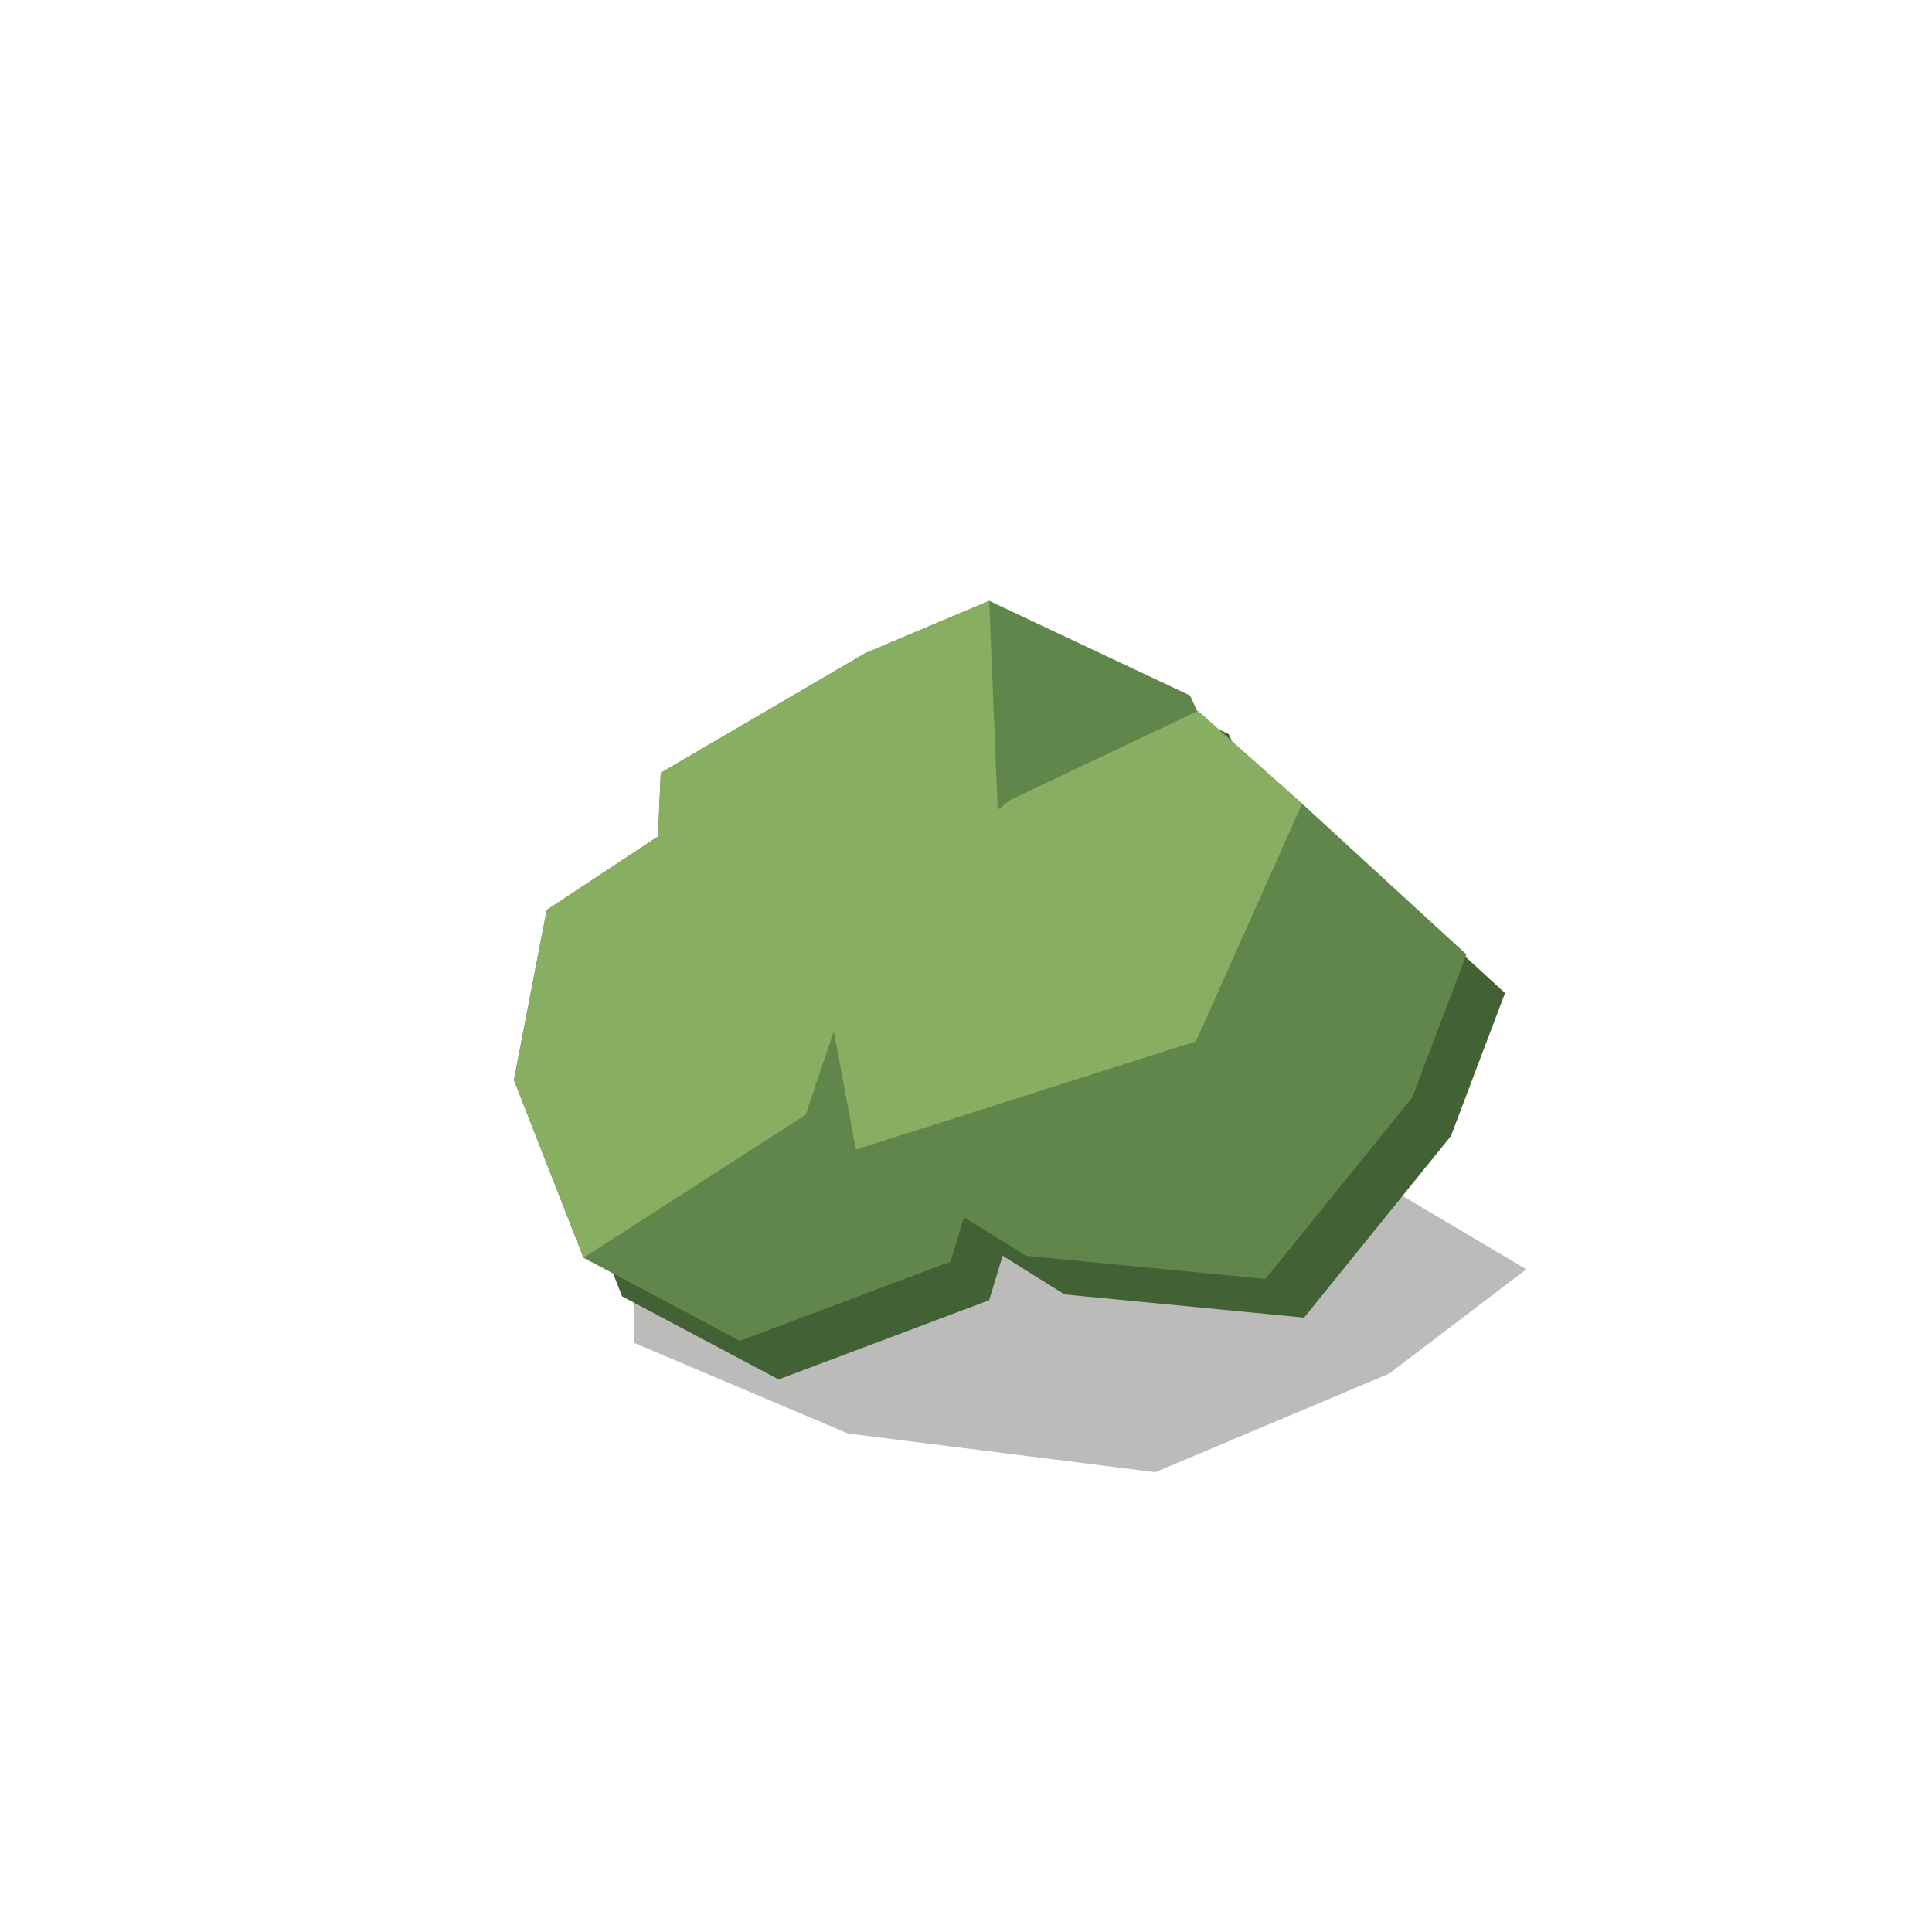
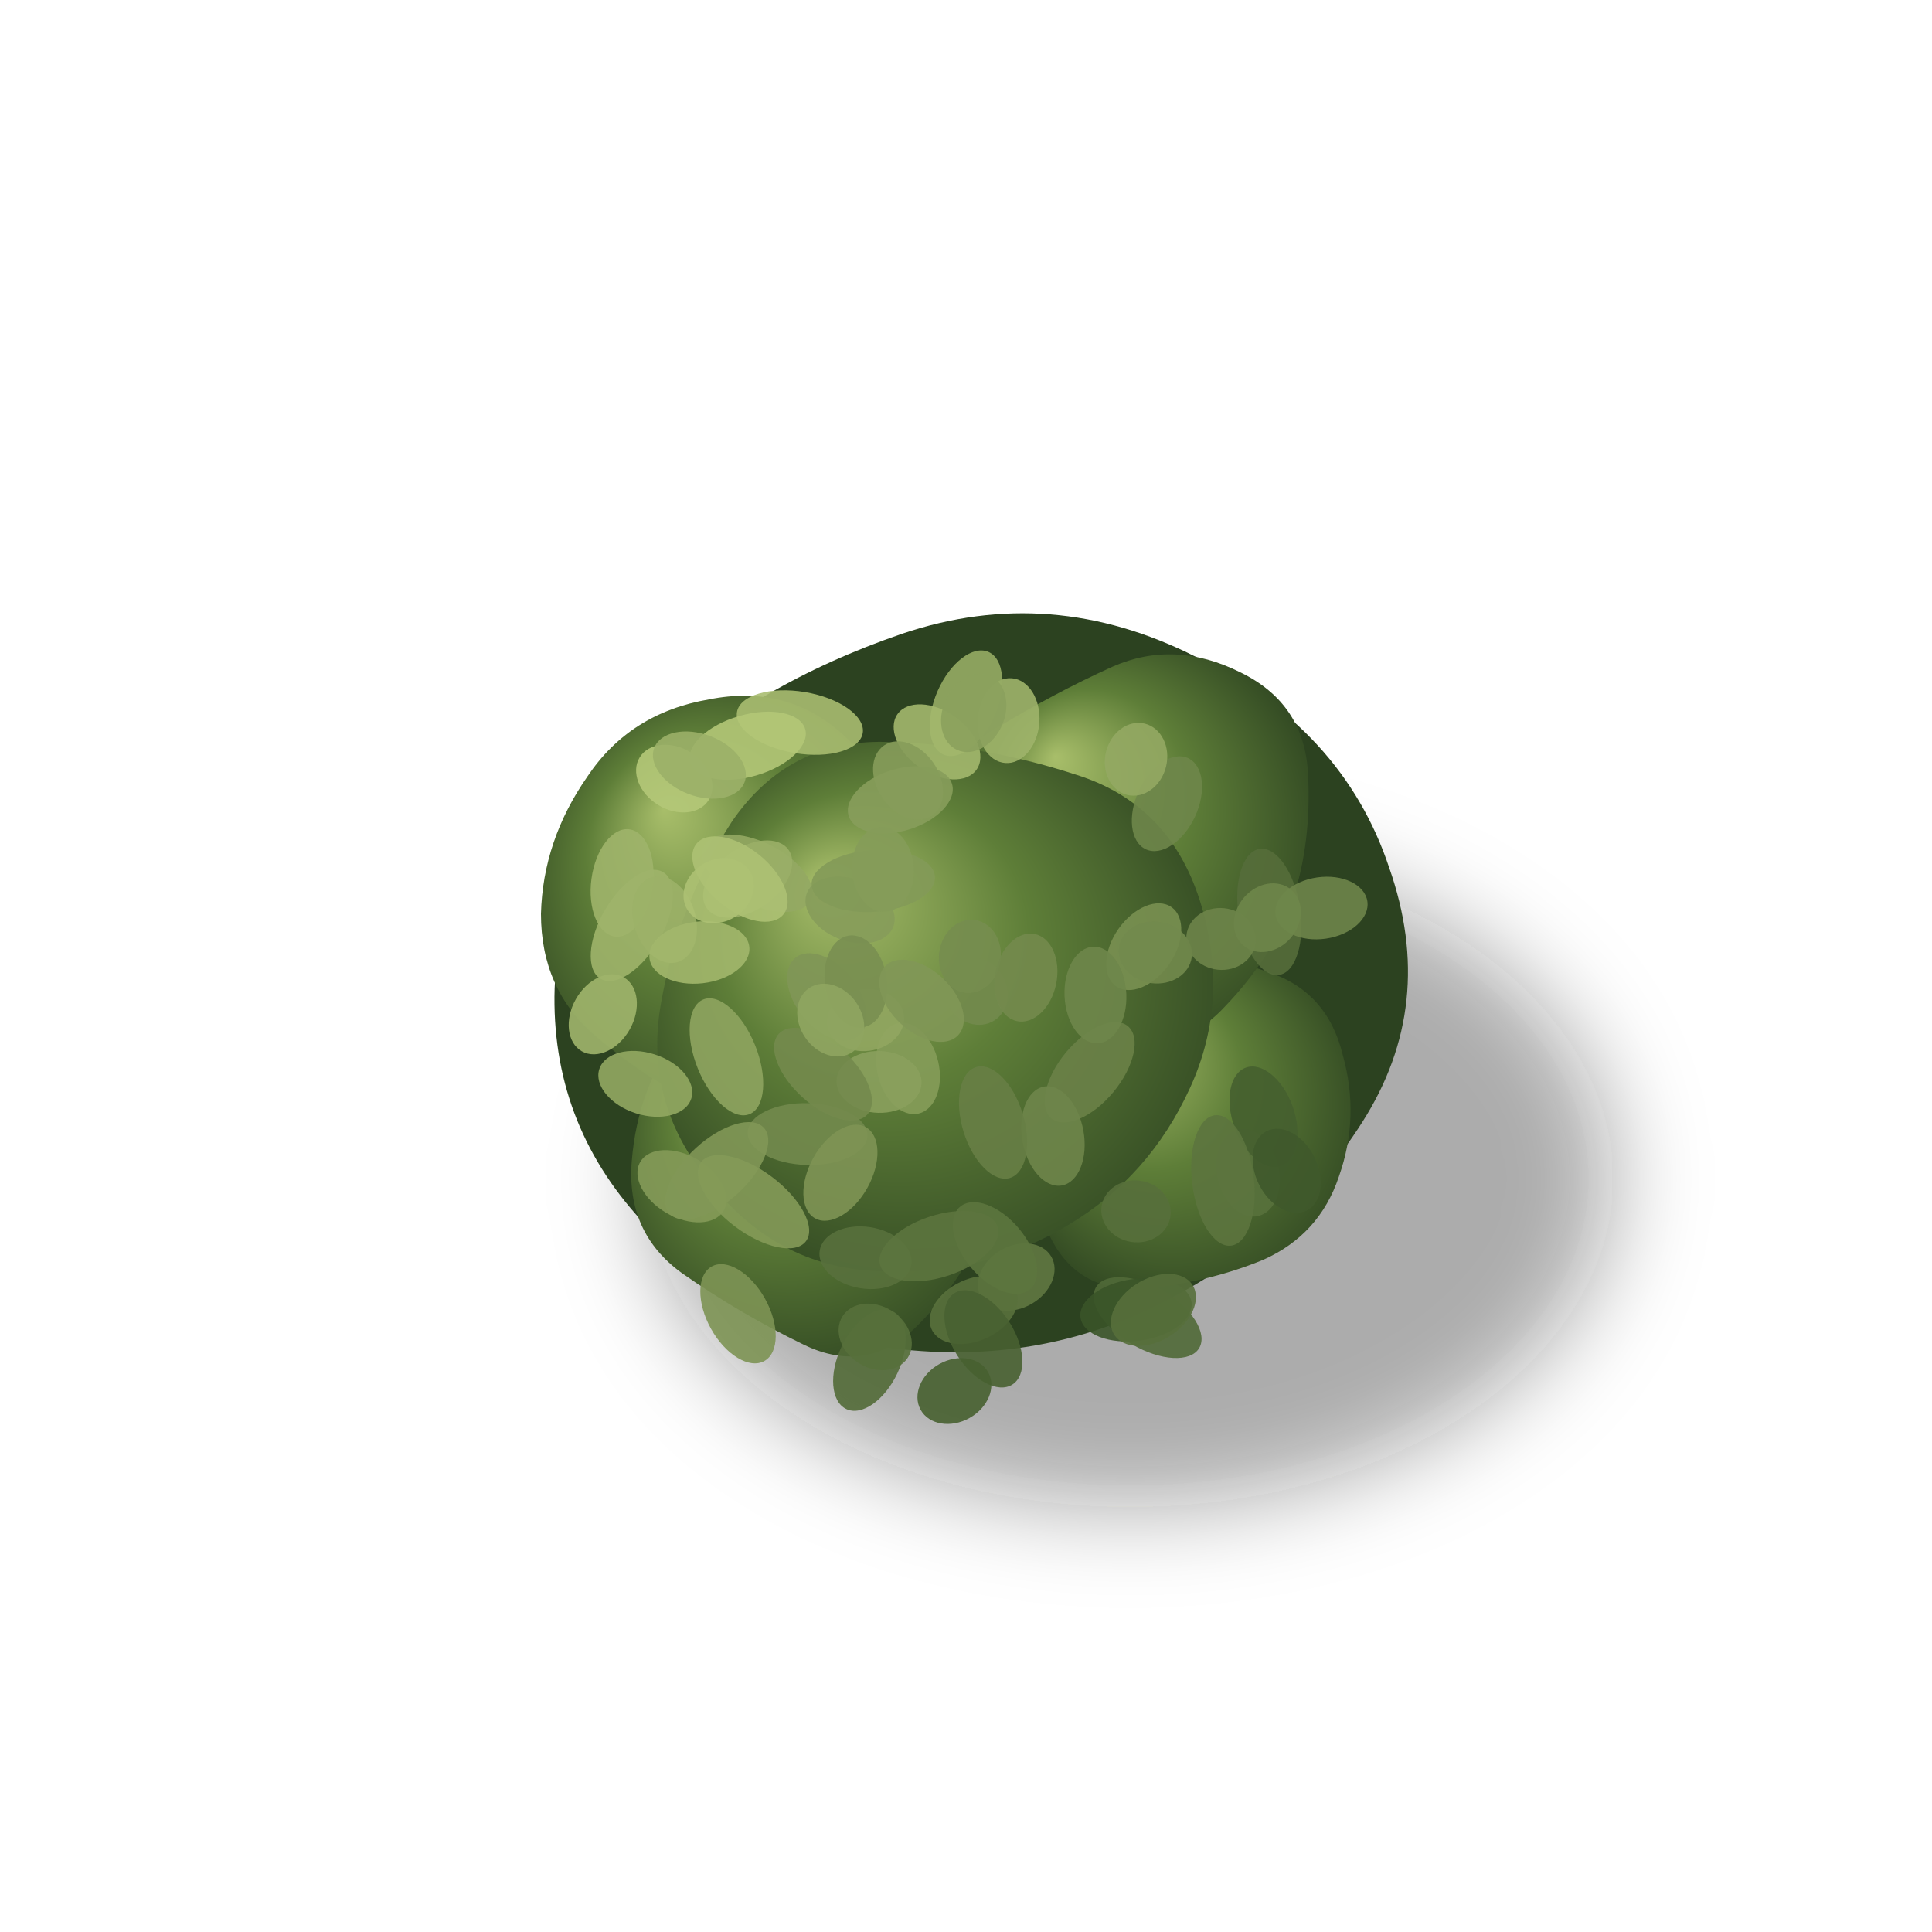
<svg xmlns="http://www.w3.org/2000/svg" viewBox="0 0 100 100" role="img" aria-label="Decoration bush-1">
-   <style>.a{fill:#426235}.b{fill:#61864B}.c{fill:#88AE61}.h{fill:#0B0E07;fill-opacity:.28}</style>
-   <path class="h" d="M79 65.7l-7.1 5.4-12.1 5.1-15.9-2-11.1-4.7 .1-7.2 14.7-4.1 14.1-2.4 7.7 4.2z" />
-   <path class="a" d="M53.1 61l-1.9 6.3-10.9 4.1-8.1-4.3-3.6-9.2 1.7-8.8 5.9-3.9 11.2 3.5 5.8 2.6zM75.1 58.8l-7.6 9.4-12.4-1.2-8.8-5.5-1.9-10.2 9.9-7.9 9.7-4.6 5.4 4.8 8.5 7.8zM66.8 45.1l-3.3 11-9.4 3.4-11-3.3-7.2-7.2 .3-7 10.6-6.2 6.4-2.7 10.4 4.9z" />
-   <path class="b" d="M51.1 59l-1.9 6.3-10.9 4.1-8.1-4.3-3.6-9.2 1.7-8.8 5.9-3.9 11.2 3.5 5.8 2.6zM73.1 56.8l-7.6 9.4-12.4-1.2-8.8-5.5-1.9-10.2 9.9-7.9 9.7-4.6 5.4 4.8 8.5 7.8zM64.8 43.1l-3.3 11-9.4 3.4-11-3.3-7.2-7.2 .3-7 10.6-6.2 6.4-2.7 10.4 4.9z" />
-   <path class="c" d="M30.2 65.1l-3.6-9.2 1.7-8.8 5.9-3.9 11.2 3.5-3.7 11zM44.3 59.5l-1.9-10.2 9.9-7.9 9.7-4.6 5.4 4.8-5.5 12.3zM41.1 54.2l-7.2-7.2 .3-7 10.6-6.2 6.4-2.7 .6 14.7z" />
+   <defs>
+     <filter id="soft" x="-50%" y="-50%" width="200%" height="200%">
+       <feGaussianBlur stdDeviation="2.4" />
+     </filter>
+     <radialGradient id="g1" cx=".5" cy=".5" r=".62" fx=".3" fy=".26">
+       <stop offset="0" stop-color="#A8BE6A" />
+       <stop offset=".45" stop-color="#5E7E38" />
+       <stop offset="1" stop-color="#2C4220" />
+     </radialGradient>
+     <radialGradient id="g2" cx=".5" cy=".5" r=".62" fx=".3" fy=".26">
+       <stop offset="0" stop-color="#A8BE6A" />
+       <stop offset=".45" stop-color="#5E7E38" />
+       <stop offset="1" stop-color="#2C4220" />
+     </radialGradient>
+     <radialGradient id="g3" cx=".5" cy=".5" r=".62" fx=".3" fy=".26">
+       <stop offset="0" stop-color="#A8BE6A" />
+       <stop offset=".45" stop-color="#5E7E38" />
+       <stop offset="1" stop-color="#2C4220" />
+     </radialGradient>
+     <radialGradient id="g4" cx=".5" cy=".5" r=".62" fx=".3" fy=".26">
+       <stop offset="0" stop-color="#A8BE6A" />
+       <stop offset=".45" stop-color="#5E7E38" />
+       <stop offset="1" stop-color="#2C4220" />
+     </radialGradient>
+     <radialGradient id="g5" cx=".5" cy=".5" r=".62" fx=".3" fy=".26">
+       <stop offset="0" stop-color="#A8BE6A" />
+       <stop offset=".45" stop-color="#5E7E38" />
+       <stop offset="1" stop-color="#2C4220" />
+     </radialGradient>
+   </defs>
+   <ellipse cx="58.5" cy="61" rx="25" ry="17" fill="#0B0E07" opacity="0.34" filter="url(#soft)" />
+   <path d="M71.9 44.9Q74.4 52 70.5 58.1Q66.6 64.2 60.2 67.4Q53.8 70.7 46.3 69.8Q38.8 68.9 33.8 63.8Q28.8 58.8 28.7 52Q28.6 45.2 33.8 40.3Q39.1 35.4 46.7 32.8Q54.4 30.2 61.9 34Q69.5 37.7 71.9 44.9Z" fill="#2C4220" />
+   <path d="M69.5 54.6Q70.4 57.8 69.3 60.9Q68.3 63.9 65.4 65.2Q62.5 66.4 59.1 66.7Q55.7 66.9 54.3 63.9Q52.8 60.8 53 57.9Q53.2 55 54.6 52.1Q56 49.2 59.3 49.2Q62.5 49.2 65.6 50.3Q68.7 51.3 69.5 54.6Z" fill="url(#g1)" />
+   <path d="M67.7 40Q67.9 43.6 66.9 46.6Q65.9 49.5 63.4 52.1Q60.9 54.8 57.1 54Q53.4 53.2 51.8 50Q50.1 46.8 49.2 43.3Q48.3 39.7 51.4 37.8Q54.5 35.9 57.6 34.5Q60.8 33.1 64.2 34.8Q67.5 36.4 67.7 40Z" fill="url(#g2)" />
+   <path d="M51.2 56.9Q52.1 60 51.1 63Q50.1 66 47.5 68.6Q44.9 71.2 41.6 69.6Q38.3 68 35.3 65.9Q32.4 63.8 32.7 60.1Q33 56.3 35.2 53.4Q37.4 50.4 41 50.5Q44.6 50.5 47.4 52.2Q50.2 53.8 51.2 56.9Z" fill="url(#g3)" />
+   <path d="M48.2 44Q49.8 47.3 48.8 51.2Q47.8 55 44.3 57.3Q40.8 59.5 37.2 57.7Q33.6 56 30.8 53.6Q28 51.2 28 47.3Q28.1 43.5 30.4 40.2Q32.6 36.9 36.7 36.2Q40.7 35.4 43.6 38Q46.5 40.7 48.2 44Z" fill="url(#g4)" />
+   <path d="M62.1 46.6Q63.7 51.7 61.6 56.3Q59.5 60.9 55.3 63.4Q51 66 45.7 65.8Q40.4 65.7 36.9 61.4Q33.3 57.2 34.2 52Q35.1 46.8 37.9 42.5Q40.8 38.3 45.8 38.4Q50.8 38.5 55.7 40.1Q60.5 41.6 62.1 46.6Z" fill="url(#g5)" />
+   <ellipse cx="52.6" cy="66.1" rx="2.1" ry="1.6" transform="rotate(149.6 52.6 66.1)" fill="#607841" opacity=".9" />
+   <ellipse cx="39.2" cy="45.2" rx="3.1" ry="1.6" transform="rotate(27 39.2 45.2)" fill="#94a963" opacity=".9" />
+   <ellipse cx="44.8" cy="65.1" rx="2.4" ry="1.6" transform="rotate(8.6 44.8 65.1)" fill="#58703c" opacity=".9" />
+   <ellipse cx="34.9" cy="40.3" rx="2.1" ry="1.6" transform="rotate(31.7 34.9 40.3)" fill="#b4c878" opacity=".9" />
+   <ellipse cx="41.4" cy="37.4" rx="3.3" ry="1.6" transform="rotate(9.5 41.4 37.4)" fill="#a8bc70" opacity=".9" />
+   <ellipse cx="52.2" cy="37.3" rx="2.2" ry="1.6" transform="rotate(94.4 52.2 37.3)" fill="#9fb46a" opacity=".9" />
+   <ellipse cx="50.4" cy="67.8" rx="2.4" ry="1.6" transform="rotate(155.1 50.4 67.8)" fill="#59713c" opacity=".9" />
+   <ellipse cx="33.4" cy="56.1" rx="2.5" ry="1.6" transform="rotate(17.8 33.4 56.1)" fill="#92a862" opacity=".9" />
+   <ellipse cx="31.2" cy="52.5" rx="2.2" ry="1.6" transform="rotate(119.5 31.2 52.5)" fill="#a0b56b" opacity=".9" />
+   <ellipse cx="60.4" cy="41.6" rx="2.6" ry="1.6" transform="rotate(114.9 60.4 41.6)" fill="#6e864a" opacity=".9" />
+   <ellipse cx="41.8" cy="58.7" rx="3.1" ry="1.6" transform="rotate(1.6 41.8 58.7)" fill="#72894d" opacity=".9" />
+   <ellipse cx="56.4" cy="55.5" rx="3.1" ry="1.6" transform="rotate(129.6 56.4 55.5)" fill="#6a8147" opacity=".9" />
+   <ellipse cx="65.7" cy="47.2" rx="3.3" ry="1.6" transform="rotate(81.2 65.7 47.2)" fill="#556d3a" opacity=".9" />
+   <ellipse cx="54.5" cy="58.8" rx="2.6" ry="1.6" transform="rotate(79.7 54.5 58.8)" fill="#6e854a" opacity=".9" />
+   <ellipse cx="32.7" cy="47.9" rx="3.2" ry="1.6" transform="rotate(120.3 32.7 47.9)" fill="#9eb46a" opacity=".9" />
+   <ellipse cx="59.2" cy="49" rx="2.5" ry="1.6" transform="rotate(125 59.2 49)" fill="#799051" opacity=".9" />
+   <ellipse cx="37.6" cy="54.7" rx="3.2" ry="1.6" transform="rotate(68.1 37.6 54.7)" fill="#8ea45f" opacity=".9" />
+   <ellipse cx="68.4" cy="47" rx="2.4" ry="1.6" transform="rotate(171.7 68.4 47)" fill="#6e854a" opacity=".9" />
+   <ellipse cx="35.3" cy="61.4" rx="2.5" ry="1.6" transform="rotate(30.2 35.3 61.4)" fill="#849a58" opacity=".9" />
+   <ellipse cx="64.6" cy="60.7" rx="2.3" ry="1.6" transform="rotate(76.7 64.6 60.7)" fill="#58713c" opacity=".9" />
+   <ellipse cx="51.5" cy="64.6" rx="2.8" ry="1.6" transform="rotate(49.8 51.5 64.6)" fill="#5c753e" opacity=".9" />
+   <ellipse cx="51.4" cy="58.1" rx="3" ry="1.6" transform="rotate(73 51.4 58.1)" fill="#677e45" opacity=".9" />
+   <ellipse cx="47" cy="55.3" rx="2.4" ry="1.6" transform="rotate(76.8 47 55.3)" fill="#859c59" opacity=".9" />
+   <ellipse cx="65.6" cy="47.5" rx="1.9" ry="1.6" transform="rotate(130.8 65.6 47.5)" fill="#6e864a" opacity=".9" />
+   <ellipse cx="38.7" cy="45.5" rx="2.6" ry="1.6" transform="rotate(144.2 38.7 45.5)" fill="#9aaf67" opacity=".9" />
+   <ellipse cx="48.6" cy="64.5" rx="3.2" ry="1.6" transform="rotate(161.7 48.6 64.5)" fill="#5c743e" opacity=".9" />
+   <ellipse cx="44.8" cy="52.8" rx="2" ry="1.6" transform="rotate(173.1 44.8 52.8)" fill="#91a661" opacity=".9" />
+   <ellipse cx="32.2" cy="45.7" rx="2.8" ry="1.6" transform="rotate(97.8 32.2 45.7)" fill="#9fb46a" opacity=".9" />
+   <ellipse cx="50.9" cy="69.3" rx="2.8" ry="1.6" transform="rotate(57.6 50.9 69.3)" fill="#486131" opacity=".9" />
+   <ellipse cx="44" cy="47.1" rx="2.4" ry="1.6" transform="rotate(21.5 44 47.1)" fill="#869c5a" opacity=".9" />
+   <ellipse cx="65.4" cy="57.8" rx="2.7" ry="1.6" transform="rotate(70.2 65.4 57.8)" fill="#455f2f" opacity=".9" />
+   <ellipse cx="58.8" cy="62.7" rx="1.8" ry="1.6" transform="rotate(8.3 58.8 62.7)" fill="#576f3b" opacity=".9" />
+   <ellipse cx="50" cy="36.4" rx="2.9" ry="1.6" transform="rotate(113.7 50 36.4)" fill="#96ac64" opacity=".9" />
+   <ellipse cx="38.2" cy="68" rx="2.8" ry="1.6" transform="rotate(60.9 38.2 68)" fill="#7d9354" opacity=".9" />
+   <ellipse cx="34.4" cy="47.6" rx="2.3" ry="1.6" transform="rotate(72.5 34.4 47.6)" fill="#9cb168" opacity=".9" />
+   <ellipse cx="63.3" cy="61.1" rx="3.4" ry="1.6" transform="rotate(82.9 63.3 61.1)" fill="#5c743e" opacity=".9" />
+   <ellipse cx="50.5" cy="51.3" rx="1.8" ry="1.6" transform="rotate(57.6 50.5 51.3)" fill="#72894d" opacity=".9" />
+   <ellipse cx="59.8" cy="49.3" rx="1.9" ry="1.6" transform="rotate(7.5 59.8 49.3)" fill="#72894d" opacity=".9" />
+   <ellipse cx="42.8" cy="51.6" rx="2.6" ry="1.6" transform="rotate(51.1 42.8 51.6)" fill="#809656" opacity=".9" />
+   <ellipse cx="45" cy="70.4" rx="2.8" ry="1.6" transform="rotate(115.3 45 70.4)" fill="#526a37" opacity=".9" />
+   <ellipse cx="59.4" cy="68.2" rx="3.1" ry="1.6" transform="rotate(30.5 59.4 68.2)" fill="#506937" opacity=".9" />
+   <ellipse cx="66.6" cy="60.6" rx="2.3" ry="1.6" transform="rotate(63.3 66.6 60.6)" fill="#3f592b" opacity=".9" />
+   <ellipse cx="58.8" cy="39.3" rx="1.9" ry="1.6" transform="rotate(103.6 58.8 39.3)" fill="#93a963" opacity=".9" />
+   <ellipse cx="48.5" cy="38.4" rx="2.5" ry="1.6" transform="rotate(35 48.5 38.4)" fill="#a3b86d" opacity=".9" />
+   <ellipse cx="36.2" cy="49.3" rx="2.6" ry="1.6" transform="rotate(173.5 36.2 49.3)" fill="#a2b76c" opacity=".9" />
+   <ellipse cx="46.6" cy="41.4" rx="2.8" ry="1.6" transform="rotate(162.7 46.6 41.4)" fill="#879d5b" opacity=".9" />
+   <ellipse cx="45.5" cy="56" rx="2.2" ry="1.6" transform="rotate(1.5 45.5 56)" fill="#8aa05d" opacity=".9" />
+   <ellipse cx="58.8" cy="67.8" rx="2.9" ry="1.6" transform="rotate(172.1 58.8 67.8)" fill="#3a5428" opacity=".9" />
+   <ellipse cx="43.5" cy="60.7" rx="2.7" ry="1.6" transform="rotate(119.1 43.5 60.7)" fill="#7e9454" opacity=".9" />
+   <ellipse cx="56.7" cy="51.5" rx="2.5" ry="1.6" transform="rotate(87.3 56.7 51.5)" fill="#6e864a" opacity=".9" />
+   <ellipse cx="38.3" cy="45.5" rx="2.9" ry="1.6" transform="rotate(39.1 38.3 45.5)" fill="#adc173" opacity=".9" />
+   <ellipse cx="37.1" cy="60.6" rx="3.3" ry="1.6" transform="rotate(137.6 37.1 60.6)" fill="#819756" opacity=".9" />
+   <ellipse cx="45.3" cy="69.2" rx="2" ry="1.6" transform="rotate(32.2 45.3 69.2)" fill="#57703b" opacity=".9" />
+   <ellipse cx="42.6" cy="55.6" rx="3.1" ry="1.6" transform="rotate(42.3 42.6 55.6)" fill="#738a4d" opacity=".9" />
+   <ellipse cx="50.2" cy="49.5" rx="1.9" ry="1.6" transform="rotate(97.5 50.2 49.5)" fill="#768d4f" opacity=".9" />
+   <ellipse cx="59.7" cy="67.8" rx="2.4" ry="1.6" transform="rotate(147.7 59.7 67.8)" fill="#576f3b" opacity=".9" />
+   <ellipse cx="39" cy="62.2" rx="3.4" ry="1.6" transform="rotate(37 39 62.2)" fill="#849a58" opacity=".9" />
+   <ellipse cx="63.2" cy="48.6" rx="1.8" ry="1.6" transform="rotate(5.7 63.2 48.6)" fill="#6d8449" opacity=".9" />
+   <ellipse cx="37.2" cy="46.1" rx="1.9" ry="1.6" transform="rotate(148.1 37.2 46.1)" fill="#adc173" opacity=".9" />
+   <ellipse cx="38.7" cy="38.6" rx="3.1" ry="1.6" transform="rotate(163.8 38.7 38.6)" fill="#b2c677" opacity=".9" />
+   <ellipse cx="44.3" cy="50.8" rx="2.4" ry="1.6" transform="rotate(81.2 44.3 50.8)" fill="#798f51" opacity=".9" />
+   <ellipse cx="43" cy="52.8" rx="2" ry="1.6" transform="rotate(55.8 43 52.8)" fill="#8fa560" opacity=".9" />
+   <ellipse cx="49.4" cy="72" rx="2" ry="1.6" transform="rotate(150.9 49.4 72)" fill="#476030" opacity=".9" />
+   <ellipse cx="47.7" cy="51.8" rx="2.6" ry="1.6" transform="rotate(43.2 47.7 51.8)" fill="#819756" opacity=".9" />
+   <ellipse cx="47" cy="40.4" rx="2.2" ry="1.6" transform="rotate(55.7 47 40.4)" fill="#869c5a" opacity=".9" />
+   <ellipse cx="50.4" cy="36.9" rx="2.1" ry="1.6" transform="rotate(113.8 50.4 36.9)" fill="#8ba15d" opacity=".9" />
+   <ellipse cx="45.2" cy="45.6" rx="3.2" ry="1.6" transform="rotate(175.9 45.2 45.6)" fill="#839a58" opacity=".9" />
+   <ellipse cx="36.2" cy="39.6" rx="2.5" ry="1.6" transform="rotate(20.8 36.2 39.6)" fill="#9bb068" opacity=".9" />
+   <ellipse cx="53.1" cy="50.6" rx="2.3" ry="1.6" transform="rotate(101.3 53.1 50.6)" fill="#738a4d" opacity=".9" />
+   <ellipse cx="45.7" cy="45" rx="2.2" ry="1.6" transform="rotate(86.5 45.7 45)" fill="#859c59" opacity=".9" />
</svg>
